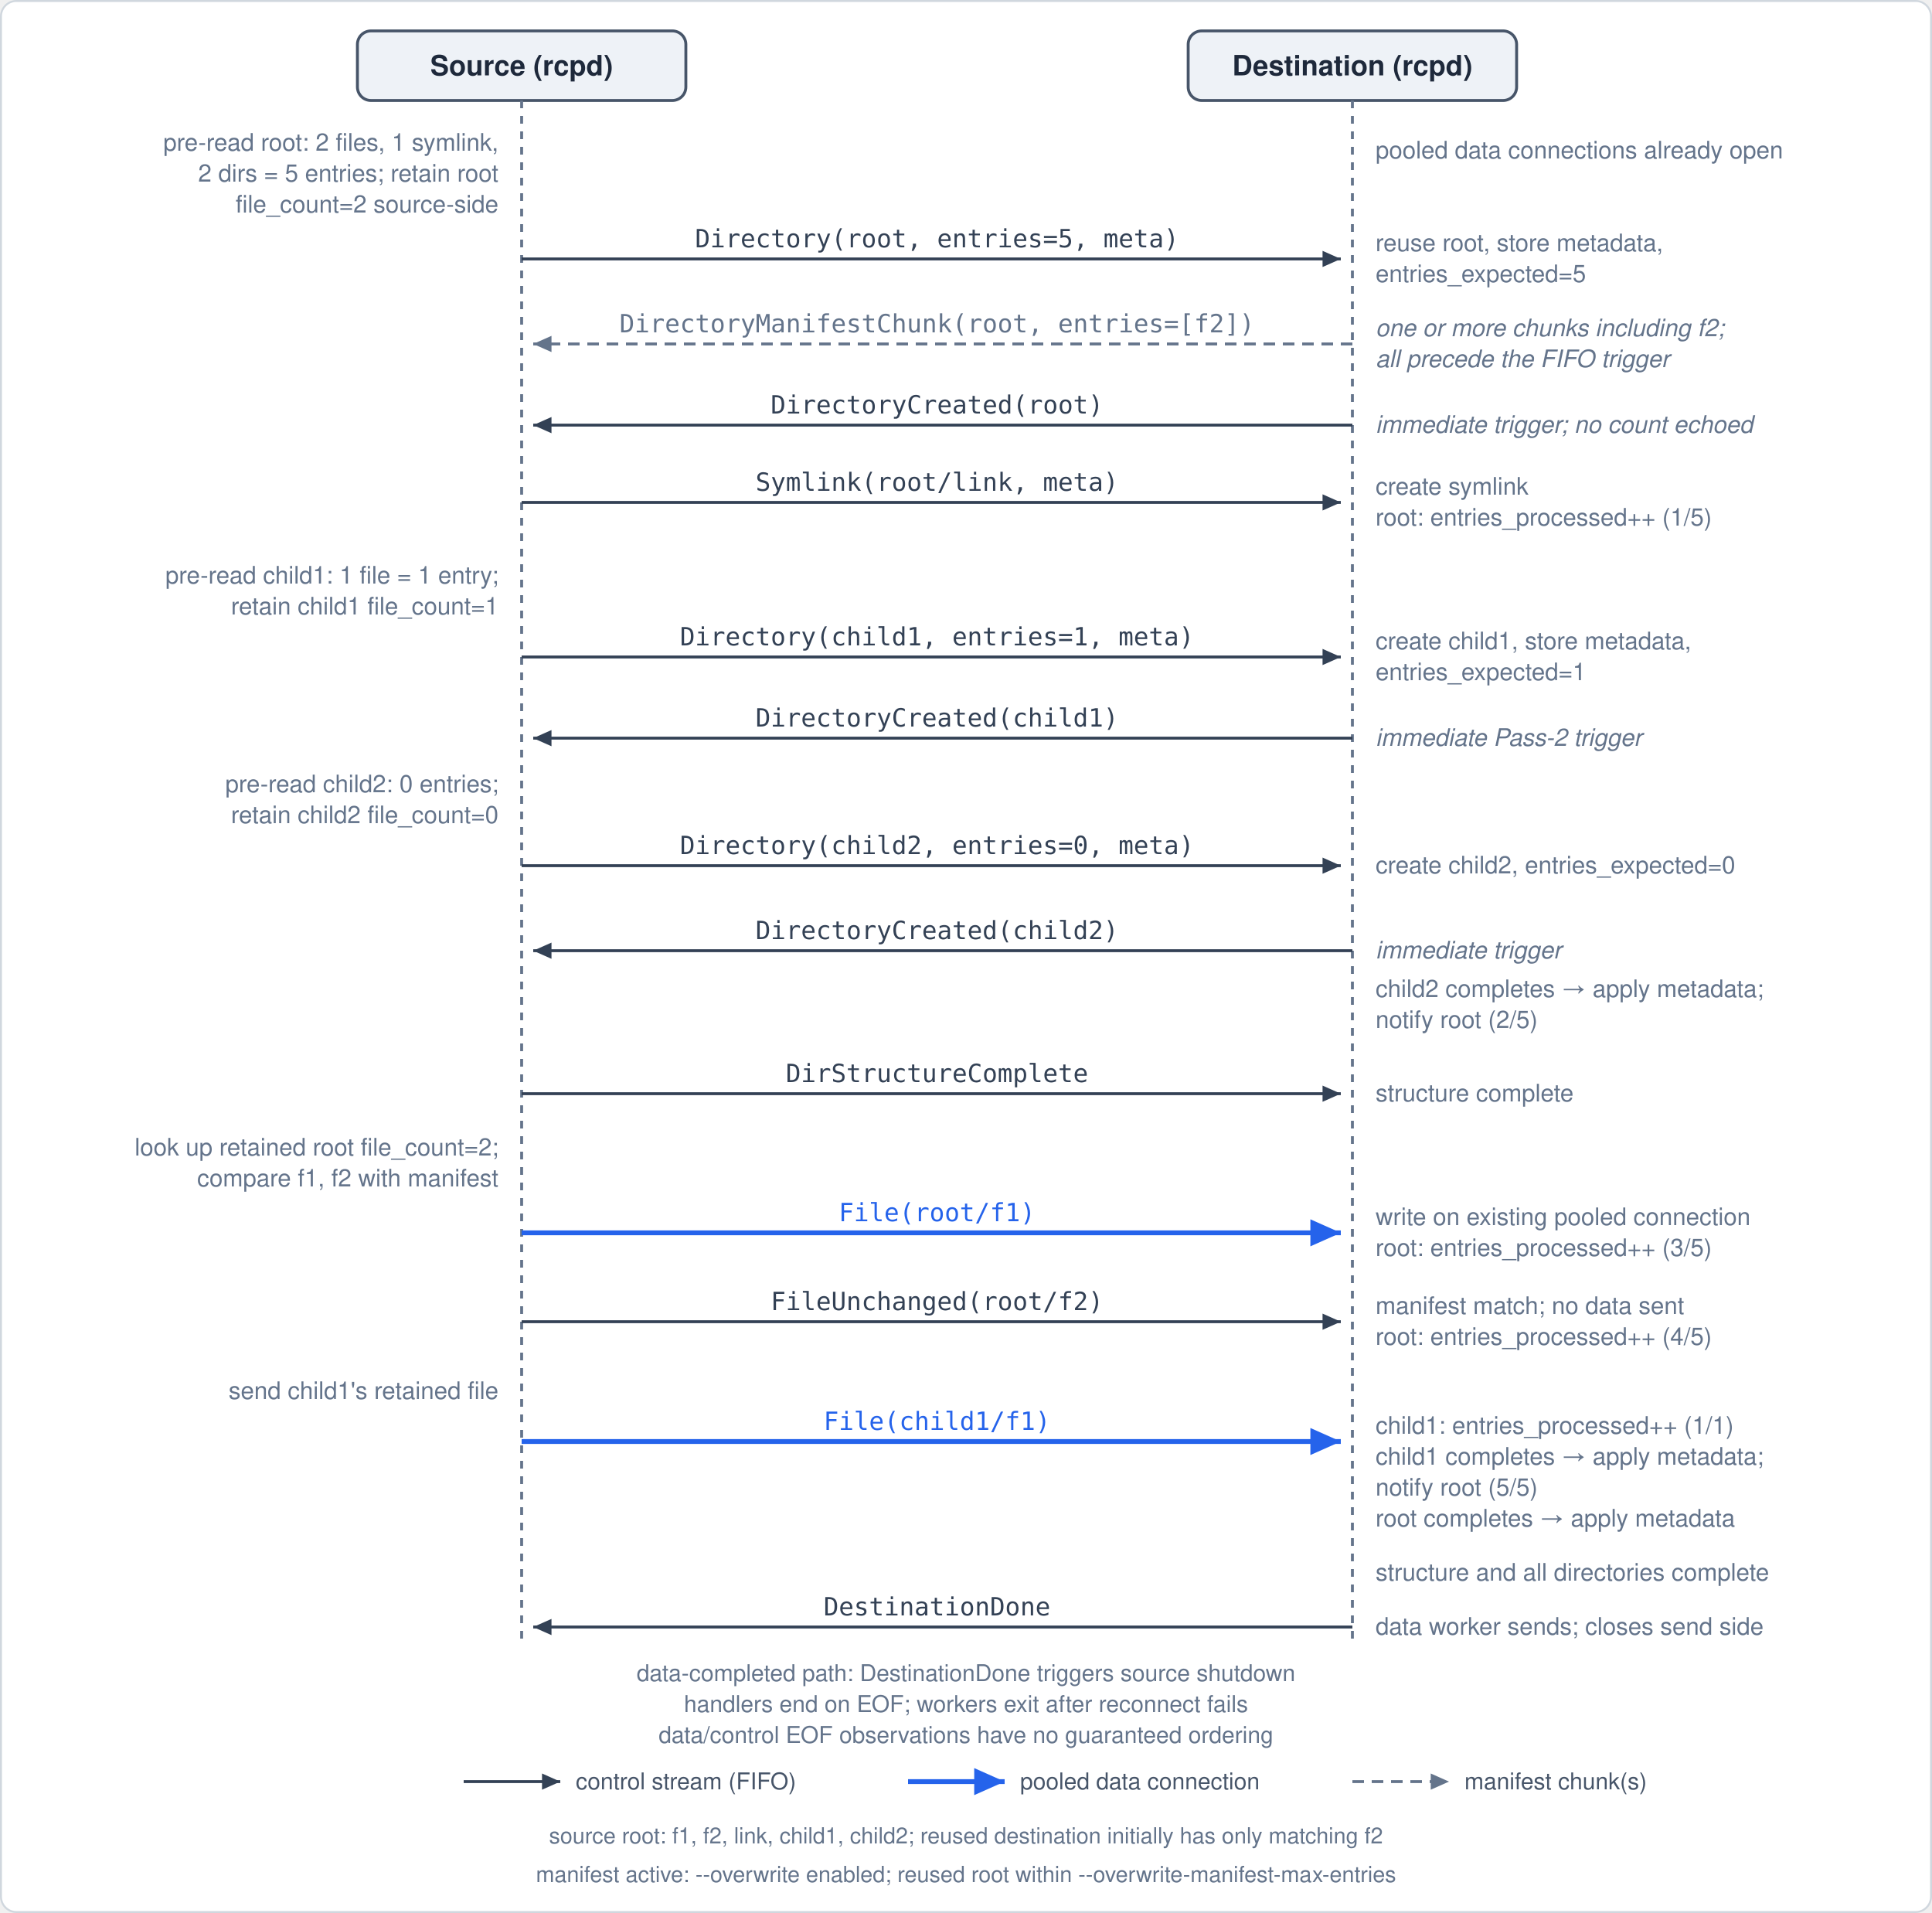
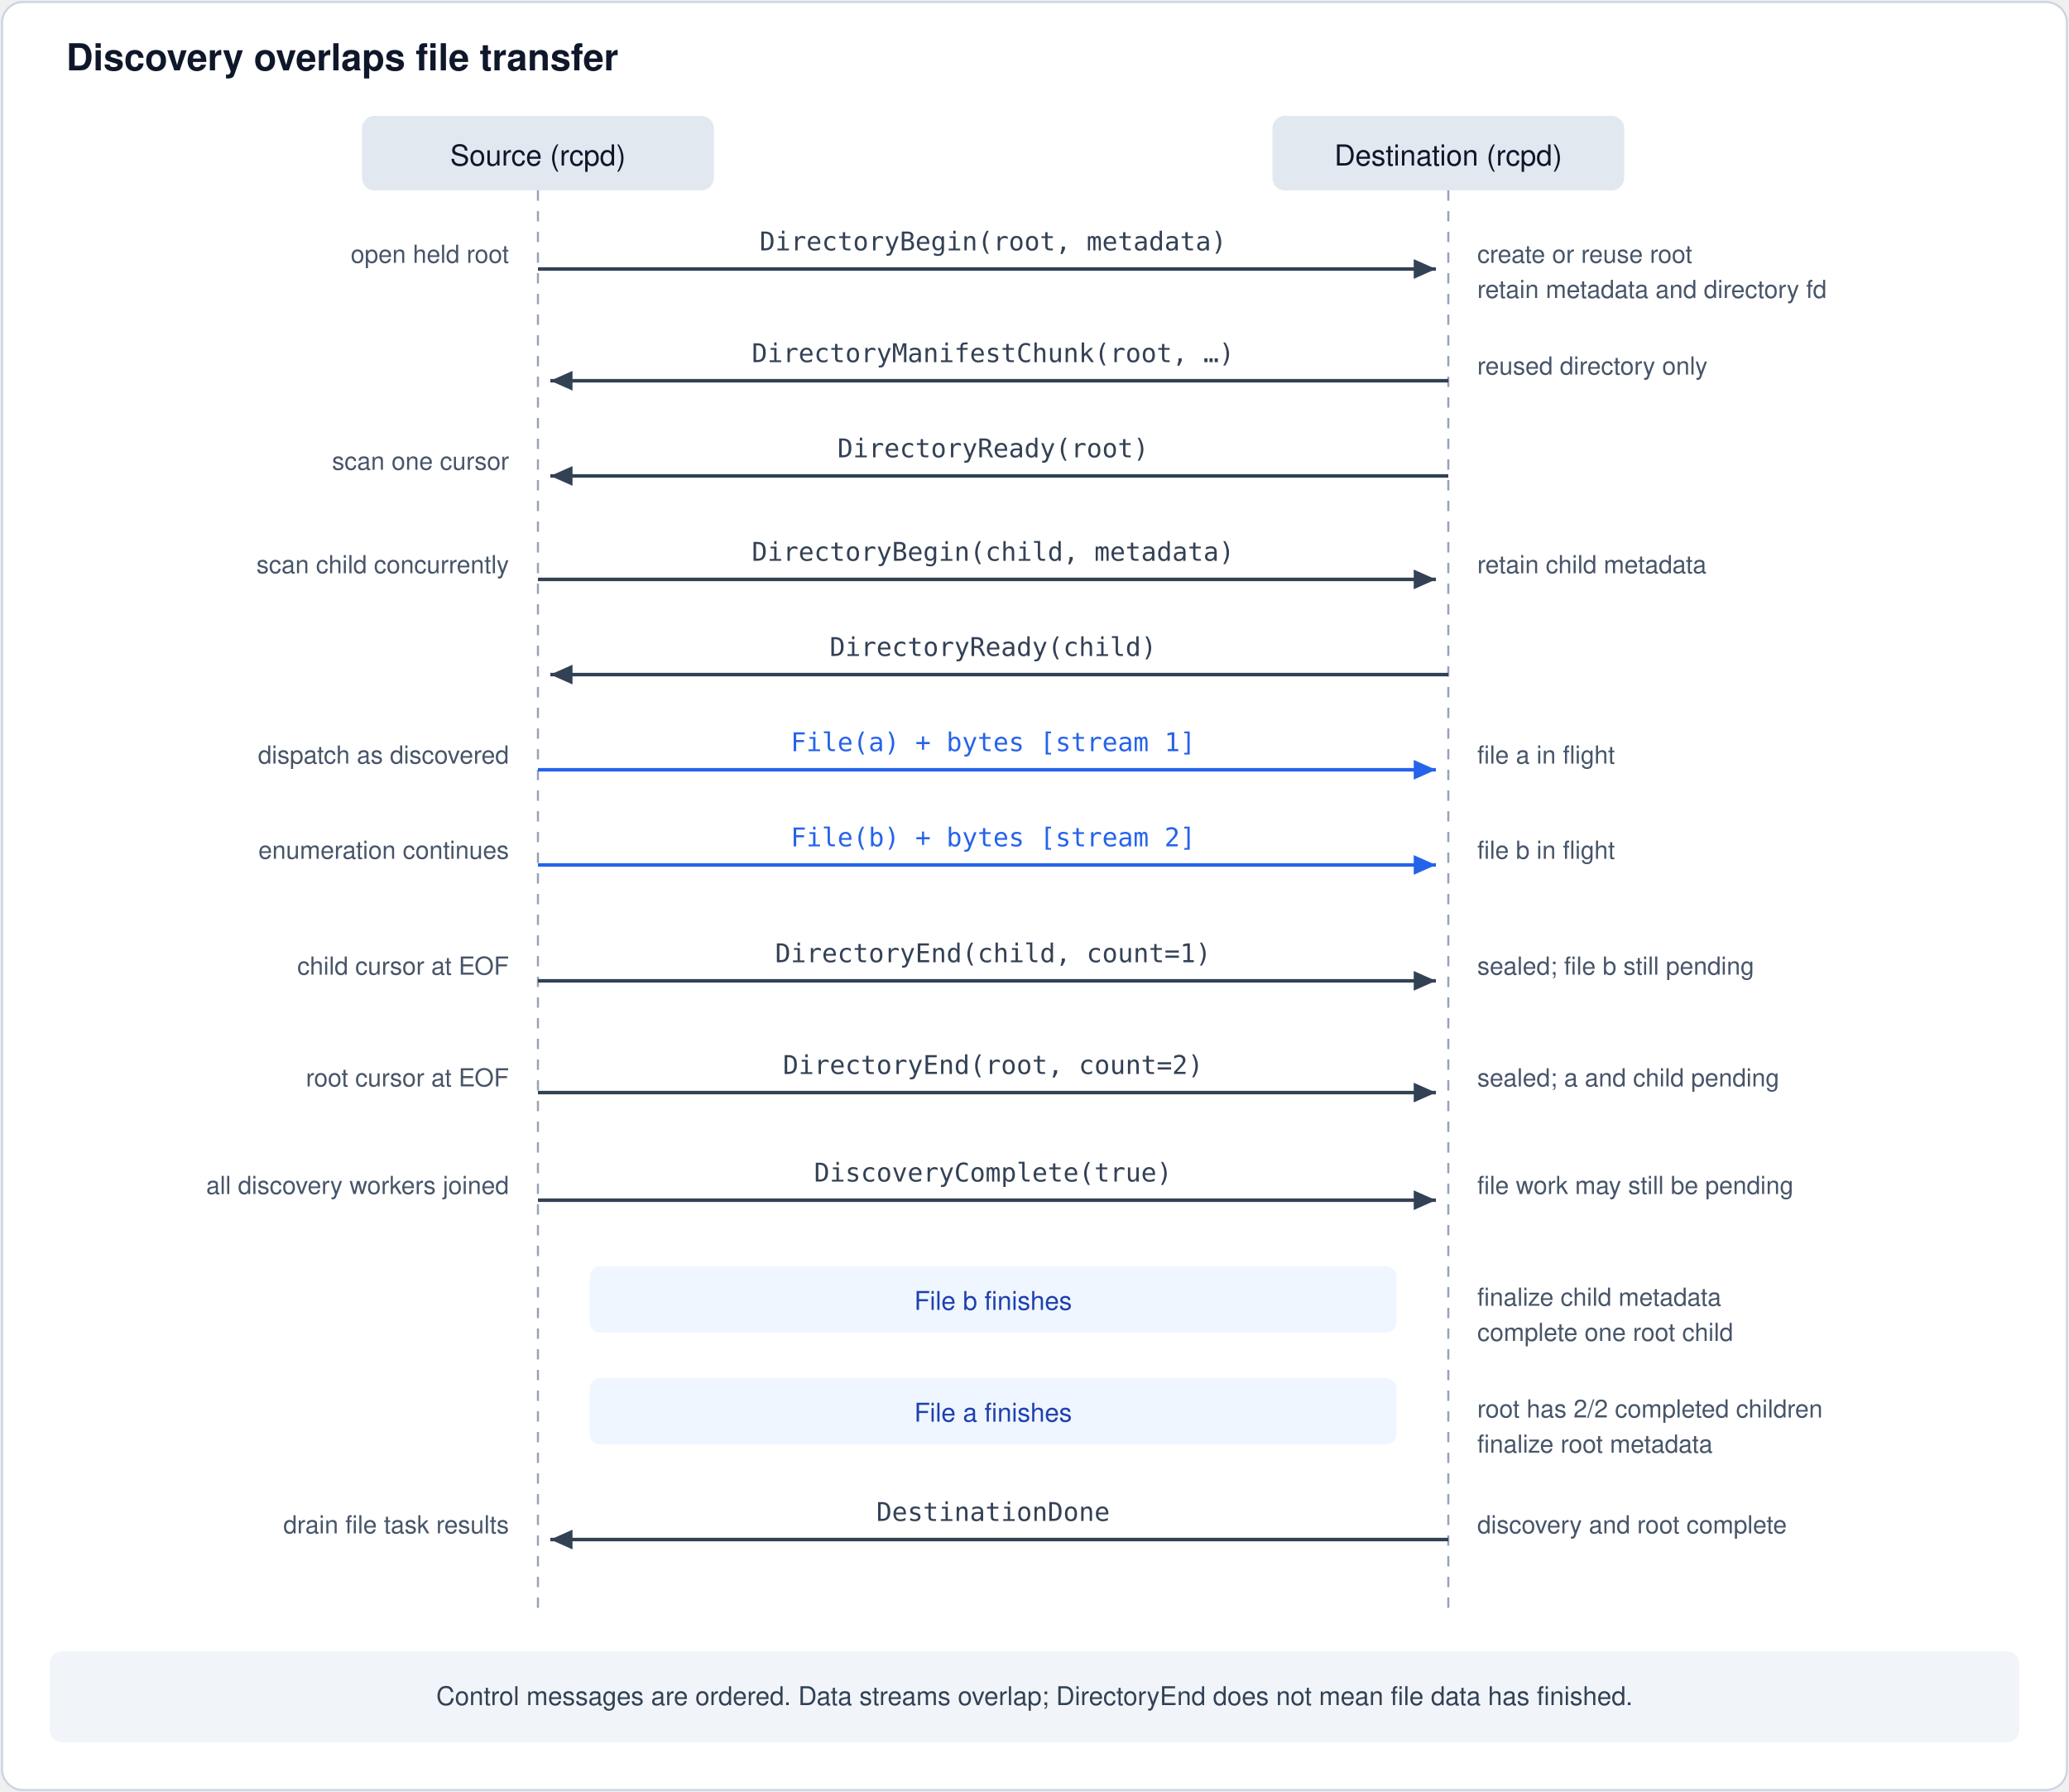
- <svg xmlns="http://www.w3.org/2000/svg" viewBox="0 0 1000 990" font-family="-apple-system, 'Segoe UI', Helvetica, Arial, sans-serif" role="img" aria-labelledby="directory-copy-title directory-copy-desc">
+ <svg xmlns="http://www.w3.org/2000/svg" viewBox="0 0 1000 866" role="img" aria-labelledby="title desc" font-family="-apple-system, 'Segoe UI', Helvetica, Arial, sans-serif">
  <defs>
-     <marker id="ar-ctl" viewBox="0 0 10 10" refX="9" refY="5" markerWidth="7" markerHeight="7" orient="auto-start-reverse">
-       <path d="M 0 1 L 9 5 L 0 9 z" fill="#334155" />
-     </marker>
-     <marker id="ar-data" viewBox="0 0 10 10" refX="9" refY="5" markerWidth="7" markerHeight="7" orient="auto-start-reverse">
-       <path d="M 0 1 L 9 5 L 0 9 z" fill="#2563eb" />
-     </marker>
-     <marker id="ar-opt" viewBox="0 0 10 10" refX="9" refY="5" markerWidth="7" markerHeight="7" orient="auto-start-reverse">
-       <path d="M 0 1 L 9 5 L 0 9 z" fill="#64748b" />
+     <marker id="arrow" viewBox="0 0 10 10" refX="9" refY="5" markerWidth="7" markerHeight="7" orient="auto-start-reverse">
+       <path d="M 0 1 L 9 5 L 0 9 z" fill="context-stroke" />
    </marker>
  </defs>
-   <rect x="0.5" y="0.5" width="999" height="989" rx="8" fill="#ffffff" stroke="#d0d7de" />
-   <rect x="185" y="16" width="170" height="36" rx="7" fill="#eef2f7" stroke="#475569" stroke-width="1.5" />
-   <text x="270" y="39" text-anchor="middle" font-size="14.5" font-weight="600" fill="#1e293b">Source (rcpd)</text>
-   <rect x="615" y="16" width="170" height="36" rx="7" fill="#eef2f7" stroke="#475569" stroke-width="1.5" />
-   <text x="700" y="39" text-anchor="middle" font-size="14.5" font-weight="600" fill="#1e293b">Destination (rcpd)</text>
-   <line x1="270" y1="52" x2="270" y2="850" stroke="#64748b" stroke-width="1.5" stroke-dasharray="4 4" />
-   <line x1="700" y1="52" x2="700" y2="850" stroke="#64748b" stroke-width="1.5" stroke-dasharray="4 4" />
-   <g font-size="12.5" fill="#64748b">
-     <text x="258" y="78" text-anchor="end">pre-read root: 2 files, 1 symlink,</text>
-     <text x="258" y="94" text-anchor="end">2 dirs = 5 entries; retain root</text>
-     <text x="258" y="110" text-anchor="end">file_count=2 source-side</text>
-     <text x="712" y="82" text-anchor="start">pooled data connections already open</text>
-   </g>
-   <line x1="270" y1="134" x2="694" y2="134" stroke="#334155" stroke-width="1.5" marker-end="url(#ar-ctl)" />
-   <text x="485" y="128" text-anchor="middle" font-size="13" font-family="ui-monospace, SFMono-Regular, Menlo, Consolas, monospace" fill="#334155">Directory(root, entries=5, meta)</text>
-   <g font-size="12.5" fill="#64748b">
-     <text x="712" y="130" text-anchor="start">reuse root, store metadata,</text>
-     <text x="712" y="146" text-anchor="start">entries_expected=5</text>
-   </g>
-   <line x1="700" y1="178" x2="276" y2="178" stroke="#64748b" stroke-width="1.5" stroke-dasharray="6 4" marker-end="url(#ar-opt)" />
-   <text x="485" y="172" text-anchor="middle" font-size="13" font-family="ui-monospace, SFMono-Regular, Menlo, Consolas, monospace" fill="#64748b">DirectoryManifestChunk(root, entries=[f2])</text>
-   <g font-size="12.5" fill="#64748b" font-style="italic">
-     <text x="712" y="174" text-anchor="start">one or more chunks including f2;</text>
-     <text x="712" y="190" text-anchor="start">all precede the FIFO trigger</text>
-   </g>
-   <line x1="700" y1="220" x2="276" y2="220" stroke="#334155" stroke-width="1.5" marker-end="url(#ar-ctl)" />
-   <text x="485" y="214" text-anchor="middle" font-size="13" font-family="ui-monospace, SFMono-Regular, Menlo, Consolas, monospace" fill="#334155">DirectoryCreated(root)</text>
-   <text x="712" y="224" text-anchor="start" font-size="12.5" fill="#64748b" font-style="italic">immediate trigger; no count echoed</text>
-   <line x1="270" y1="260" x2="694" y2="260" stroke="#334155" stroke-width="1.5" marker-end="url(#ar-ctl)" />
-   <text x="485" y="254" text-anchor="middle" font-size="13" font-family="ui-monospace, SFMono-Regular, Menlo, Consolas, monospace" fill="#334155">Symlink(root/link, meta)</text>
-   <g font-size="12.5" fill="#64748b">
-     <text x="712" y="256" text-anchor="start">create symlink</text>
-     <text x="712" y="272" text-anchor="start">root: entries_processed++ (1/5)</text>
-   </g>
-   <g font-size="12.5" fill="#64748b">
-     <text x="258" y="302" text-anchor="end">pre-read child1: 1 file = 1 entry;</text>
-     <text x="258" y="318" text-anchor="end">retain child1 file_count=1</text>
-   </g>
-   <line x1="270" y1="340" x2="694" y2="340" stroke="#334155" stroke-width="1.5" marker-end="url(#ar-ctl)" />
-   <text x="485" y="334" text-anchor="middle" font-size="13" font-family="ui-monospace, SFMono-Regular, Menlo, Consolas, monospace" fill="#334155">Directory(child1, entries=1, meta)</text>
-   <g font-size="12.5" fill="#64748b">
-     <text x="712" y="336" text-anchor="start">create child1, store metadata,</text>
-     <text x="712" y="352" text-anchor="start">entries_expected=1</text>
-   </g>
-   <line x1="700" y1="382" x2="276" y2="382" stroke="#334155" stroke-width="1.5" marker-end="url(#ar-ctl)" />
-   <text x="485" y="376" text-anchor="middle" font-size="13" font-family="ui-monospace, SFMono-Regular, Menlo, Consolas, monospace" fill="#334155">DirectoryCreated(child1)</text>
-   <text x="712" y="386" text-anchor="start" font-size="12.5" fill="#64748b" font-style="italic">immediate Pass-2 trigger</text>
-   <g font-size="12.5" fill="#64748b">
-     <text x="258" y="410" text-anchor="end">pre-read child2: 0 entries;</text>
-     <text x="258" y="426" text-anchor="end">retain child2 file_count=0</text>
-   </g>
-   <line x1="270" y1="448" x2="694" y2="448" stroke="#334155" stroke-width="1.5" marker-end="url(#ar-ctl)" />
-   <text x="485" y="442" text-anchor="middle" font-size="13" font-family="ui-monospace, SFMono-Regular, Menlo, Consolas, monospace" fill="#334155">Directory(child2, entries=0, meta)</text>
-   <text x="712" y="452" text-anchor="start" font-size="12.5" fill="#64748b">create child2, entries_expected=0</text>
-   <line x1="700" y1="492" x2="276" y2="492" stroke="#334155" stroke-width="1.5" marker-end="url(#ar-ctl)" />
-   <text x="485" y="486" text-anchor="middle" font-size="13" font-family="ui-monospace, SFMono-Regular, Menlo, Consolas, monospace" fill="#334155">DirectoryCreated(child2)</text>
-   <g font-size="12.5" fill="#64748b">
-     <text x="712" y="496" text-anchor="start" font-style="italic">immediate trigger</text>
-     <text x="712" y="516" text-anchor="start">child2 completes → apply metadata;</text>
-     <text x="712" y="532" text-anchor="start">notify root (2/5)</text>
-   </g>
-   <line x1="270" y1="566" x2="694" y2="566" stroke="#334155" stroke-width="1.5" marker-end="url(#ar-ctl)" />
-   <text x="485" y="560" text-anchor="middle" font-size="13" font-family="ui-monospace, SFMono-Regular, Menlo, Consolas, monospace" fill="#334155">DirStructureComplete</text>
-   <text x="712" y="570" text-anchor="start" font-size="12.5" fill="#64748b">structure complete</text>
-   <g font-size="12.5" fill="#64748b">
-     <text x="258" y="598" text-anchor="end">look up retained root file_count=2;</text>
-     <text x="258" y="614" text-anchor="end">compare f1, f2 with manifest</text>
-   </g>
-   <line x1="270" y1="638" x2="694" y2="638" stroke="#2563eb" stroke-width="2.5" marker-end="url(#ar-data)" />
-   <text x="485" y="632" text-anchor="middle" font-size="13" font-family="ui-monospace, SFMono-Regular, Menlo, Consolas, monospace" fill="#2563eb">File(root/f1)</text>
-   <g font-size="12.5" fill="#64748b">
-     <text x="712" y="634" text-anchor="start">write on existing pooled connection</text>
-     <text x="712" y="650" text-anchor="start">root: entries_processed++ (3/5)</text>
-   </g>
-   <line x1="270" y1="684" x2="694" y2="684" stroke="#334155" stroke-width="1.5" marker-end="url(#ar-ctl)" />
-   <text x="485" y="678" text-anchor="middle" font-size="13" font-family="ui-monospace, SFMono-Regular, Menlo, Consolas, monospace" fill="#334155">FileUnchanged(root/f2)</text>
-   <g font-size="12.5" fill="#64748b">
-     <text x="712" y="680" text-anchor="start">manifest match; no data sent</text>
-     <text x="712" y="696" text-anchor="start">root: entries_processed++ (4/5)</text>
-   </g>
-   <text x="258" y="724" text-anchor="end" font-size="12.5" fill="#64748b">send child1's retained file</text>
-   <line x1="270" y1="746" x2="694" y2="746" stroke="#2563eb" stroke-width="2.5" marker-end="url(#ar-data)" />
-   <text x="485" y="740" text-anchor="middle" font-size="13" font-family="ui-monospace, SFMono-Regular, Menlo, Consolas, monospace" fill="#2563eb">File(child1/f1)</text>
-   <g font-size="12.5" fill="#64748b">
-     <text x="712" y="742" text-anchor="start">child1: entries_processed++ (1/1)</text>
-     <text x="712" y="758" text-anchor="start">child1 completes → apply metadata;</text>
-     <text x="712" y="774" text-anchor="start">notify root (5/5)</text>
-     <text x="712" y="790" text-anchor="start">root completes → apply metadata</text>
-   </g>
-   <text x="712" y="818" text-anchor="start" font-size="12.5" fill="#64748b">structure and all directories complete</text>
-   <line x1="700" y1="842" x2="276" y2="842" stroke="#334155" stroke-width="1.5" marker-end="url(#ar-ctl)" />
-   <text x="485" y="836" text-anchor="middle" font-size="13" font-family="ui-monospace, SFMono-Regular, Menlo, Consolas, monospace" fill="#334155">DestinationDone</text>
-   <text x="712" y="846" text-anchor="start" font-size="12.5" fill="#64748b">data worker sends; closes send side</text>
-   <g text-anchor="middle" font-size="12" fill="#64748b">
-     <text x="500" y="870">data-completed path: DestinationDone triggers source shutdown</text>
-     <text x="500" y="886">handlers end on EOF; workers exit after reconnect fails</text>
-     <text x="500" y="902">data/control EOF observations have no guaranteed ordering</text>
-   </g>
-   <g font-size="12">
-     <line x1="240" y1="922" x2="290" y2="922" stroke="#334155" stroke-width="1.5" marker-end="url(#ar-ctl)" />
-     <text x="298" y="926" fill="#475569">control stream (FIFO)</text>
-     <line x1="470" y1="922" x2="520" y2="922" stroke="#2563eb" stroke-width="2.5" marker-end="url(#ar-data)" />
-     <text x="528" y="926" fill="#475569">pooled data connection</text>
-     <line x1="700" y1="922" x2="750" y2="922" stroke="#64748b" stroke-width="1.5" stroke-dasharray="6 4" marker-end="url(#ar-opt)" />
-     <text x="758" y="926" fill="#475569">manifest chunk(s)</text>
-   </g>
-   <text x="500" y="954" text-anchor="middle" font-size="11.5" fill="#64748b">source root: f1, f2, link, child1, child2; reused destination initially has only matching f2</text>
-   <text x="500" y="974" text-anchor="middle" font-size="11.5" fill="#64748b">manifest active: --overwrite enabled; reused root within --overwrite-manifest-max-entries</text>
+   <rect x="1" y="1" width="998" height="864" rx="10" fill="#fff" stroke="#cbd5e1" />
+   <text x="32" y="34" font-size="18" font-weight="600" fill="#0f172a">Discovery overlaps file transfer</text>
+   <rect x="175" y="56" width="170" height="36" rx="6" fill="#e2e8f0" />
+   <text x="260" y="80" text-anchor="middle" font-size="14" fill="#0f172a">Source (rcpd)</text>
+   <line x1="260" y1="92" x2="260" y2="778" stroke="#94a3b8" stroke-dasharray="5 5" />
+   <rect x="615" y="56" width="170" height="36" rx="6" fill="#e2e8f0" />
+   <text x="700" y="80" text-anchor="middle" font-size="14" fill="#0f172a">Destination (rcpd)</text>
+   <line x1="700" y1="92" x2="700" y2="778" stroke="#94a3b8" stroke-dasharray="5 5" />
+   <line x1="260" y1="130" x2="694" y2="130" stroke="#334155" stroke-width="1.7" marker-end="url(#arrow)" />
+   <text x="480" y="121" text-anchor="middle" font-size="12.5" font-family="ui-monospace, monospace" fill="#334155">DirectoryBegin(root, metadata)</text>
+   <text x="246" y="127" text-anchor="end" font-size="12" fill="#475569">open held root</text>
+   <text x="714" y="127" text-anchor="start" font-size="12" fill="#475569">create or reuse root</text>
+   <text x="714" y="144" text-anchor="start" font-size="12" fill="#475569">retain metadata and directory fd</text>
+   <line x1="700" y1="184" x2="266" y2="184" stroke="#334155" stroke-width="1.7" marker-end="url(#arrow)" />
+   <text x="480" y="175" text-anchor="middle" font-size="12.5" font-family="ui-monospace, monospace" fill="#334155">DirectoryManifestChunk(root, …)</text>
+   <text x="714" y="181" text-anchor="start" font-size="12" fill="#475569">reused directory only</text>
+   <line x1="700" y1="230" x2="266" y2="230" stroke="#334155" stroke-width="1.7" marker-end="url(#arrow)" />
+   <text x="480" y="221" text-anchor="middle" font-size="12.5" font-family="ui-monospace, monospace" fill="#334155">DirectoryReady(root)</text>
+   <text x="246" y="227" text-anchor="end" font-size="12" fill="#475569">scan one cursor</text>
+   <line x1="260" y1="280" x2="694" y2="280" stroke="#334155" stroke-width="1.7" marker-end="url(#arrow)" />
+   <text x="480" y="271" text-anchor="middle" font-size="12.5" font-family="ui-monospace, monospace" fill="#334155">DirectoryBegin(child, metadata)</text>
+   <text x="246" y="277" text-anchor="end" font-size="12" fill="#475569">scan child concurrently</text>
+   <text x="714" y="277" text-anchor="start" font-size="12" fill="#475569">retain child metadata</text>
+   <line x1="700" y1="326" x2="266" y2="326" stroke="#334155" stroke-width="1.7" marker-end="url(#arrow)" />
+   <text x="480" y="317" text-anchor="middle" font-size="12.5" font-family="ui-monospace, monospace" fill="#334155">DirectoryReady(child)</text>
+   <line x1="260" y1="372" x2="694" y2="372" stroke="#2563eb" stroke-width="1.7" marker-end="url(#arrow)" />
+   <text x="480" y="363" text-anchor="middle" font-size="12.5" font-family="ui-monospace, monospace" fill="#2563eb">File(a) + bytes [stream 1]</text>
+   <text x="246" y="369" text-anchor="end" font-size="12" fill="#475569">dispatch as discovered</text>
+   <text x="714" y="369" text-anchor="start" font-size="12" fill="#475569">file a in flight</text>
+   <line x1="260" y1="418" x2="694" y2="418" stroke="#2563eb" stroke-width="1.7" marker-end="url(#arrow)" />
+   <text x="480" y="409" text-anchor="middle" font-size="12.5" font-family="ui-monospace, monospace" fill="#2563eb">File(b) + bytes [stream 2]</text>
+   <text x="246" y="415" text-anchor="end" font-size="12" fill="#475569">enumeration continues</text>
+   <text x="714" y="415" text-anchor="start" font-size="12" fill="#475569">file b in flight</text>
+   <line x1="260" y1="474" x2="694" y2="474" stroke="#334155" stroke-width="1.7" marker-end="url(#arrow)" />
+   <text x="480" y="465" text-anchor="middle" font-size="12.5" font-family="ui-monospace, monospace" fill="#334155">DirectoryEnd(child, count=1)</text>
+   <text x="246" y="471" text-anchor="end" font-size="12" fill="#475569">child cursor at EOF</text>
+   <text x="714" y="471" text-anchor="start" font-size="12" fill="#475569">sealed; file b still pending</text>
+   <line x1="260" y1="528" x2="694" y2="528" stroke="#334155" stroke-width="1.7" marker-end="url(#arrow)" />
+   <text x="480" y="519" text-anchor="middle" font-size="12.5" font-family="ui-monospace, monospace" fill="#334155">DirectoryEnd(root, count=2)</text>
+   <text x="246" y="525" text-anchor="end" font-size="12" fill="#475569">root cursor at EOF</text>
+   <text x="714" y="525" text-anchor="start" font-size="12" fill="#475569">sealed; a and child pending</text>
+   <line x1="260" y1="580" x2="694" y2="580" stroke="#334155" stroke-width="1.7" marker-end="url(#arrow)" />
+   <text x="480" y="571" text-anchor="middle" font-size="12.5" font-family="ui-monospace, monospace" fill="#334155">DiscoveryComplete(true)</text>
+   <text x="246" y="577" text-anchor="end" font-size="12" fill="#475569">all discovery workers joined</text>
+   <text x="714" y="577" text-anchor="start" font-size="12" fill="#475569">file work may still be pending</text>
+   <rect x="285" y="612" width="390" height="32" rx="5" fill="#eff6ff" />
+   <text x="480" y="633" text-anchor="middle" font-size="12.5" fill="#1e40af">File b finishes</text>
+   <text x="714" y="631" text-anchor="start" font-size="12" fill="#475569">finalize child metadata</text>
+   <text x="714" y="648" text-anchor="start" font-size="12" fill="#475569">complete one root child</text>
+   <rect x="285" y="666" width="390" height="32" rx="5" fill="#eff6ff" />
+   <text x="480" y="687" text-anchor="middle" font-size="12.5" fill="#1e40af">File a finishes</text>
+   <text x="714" y="685" text-anchor="start" font-size="12" fill="#475569">root has 2/2 completed children</text>
+   <text x="714" y="702" text-anchor="start" font-size="12" fill="#475569">finalize root metadata</text>
+   <line x1="700" y1="744" x2="266" y2="744" stroke="#334155" stroke-width="1.7" marker-end="url(#arrow)" />
+   <text x="480" y="735" text-anchor="middle" font-size="12.5" font-family="ui-monospace, monospace" fill="#334155">DestinationDone</text>
+   <text x="246" y="741" text-anchor="end" font-size="12" fill="#475569">drain file task results</text>
+   <text x="714" y="741" text-anchor="start" font-size="12" fill="#475569">discovery and root complete</text>
+   <rect x="24" y="798" width="952" height="44" rx="6" fill="#f1f5f9" />
+   <text x="500" y="824" text-anchor="middle" font-size="12.5" fill="#334155">Control messages are ordered. Data streams overlap; DirectoryEnd does not mean file data has finished.</text>
</svg>
